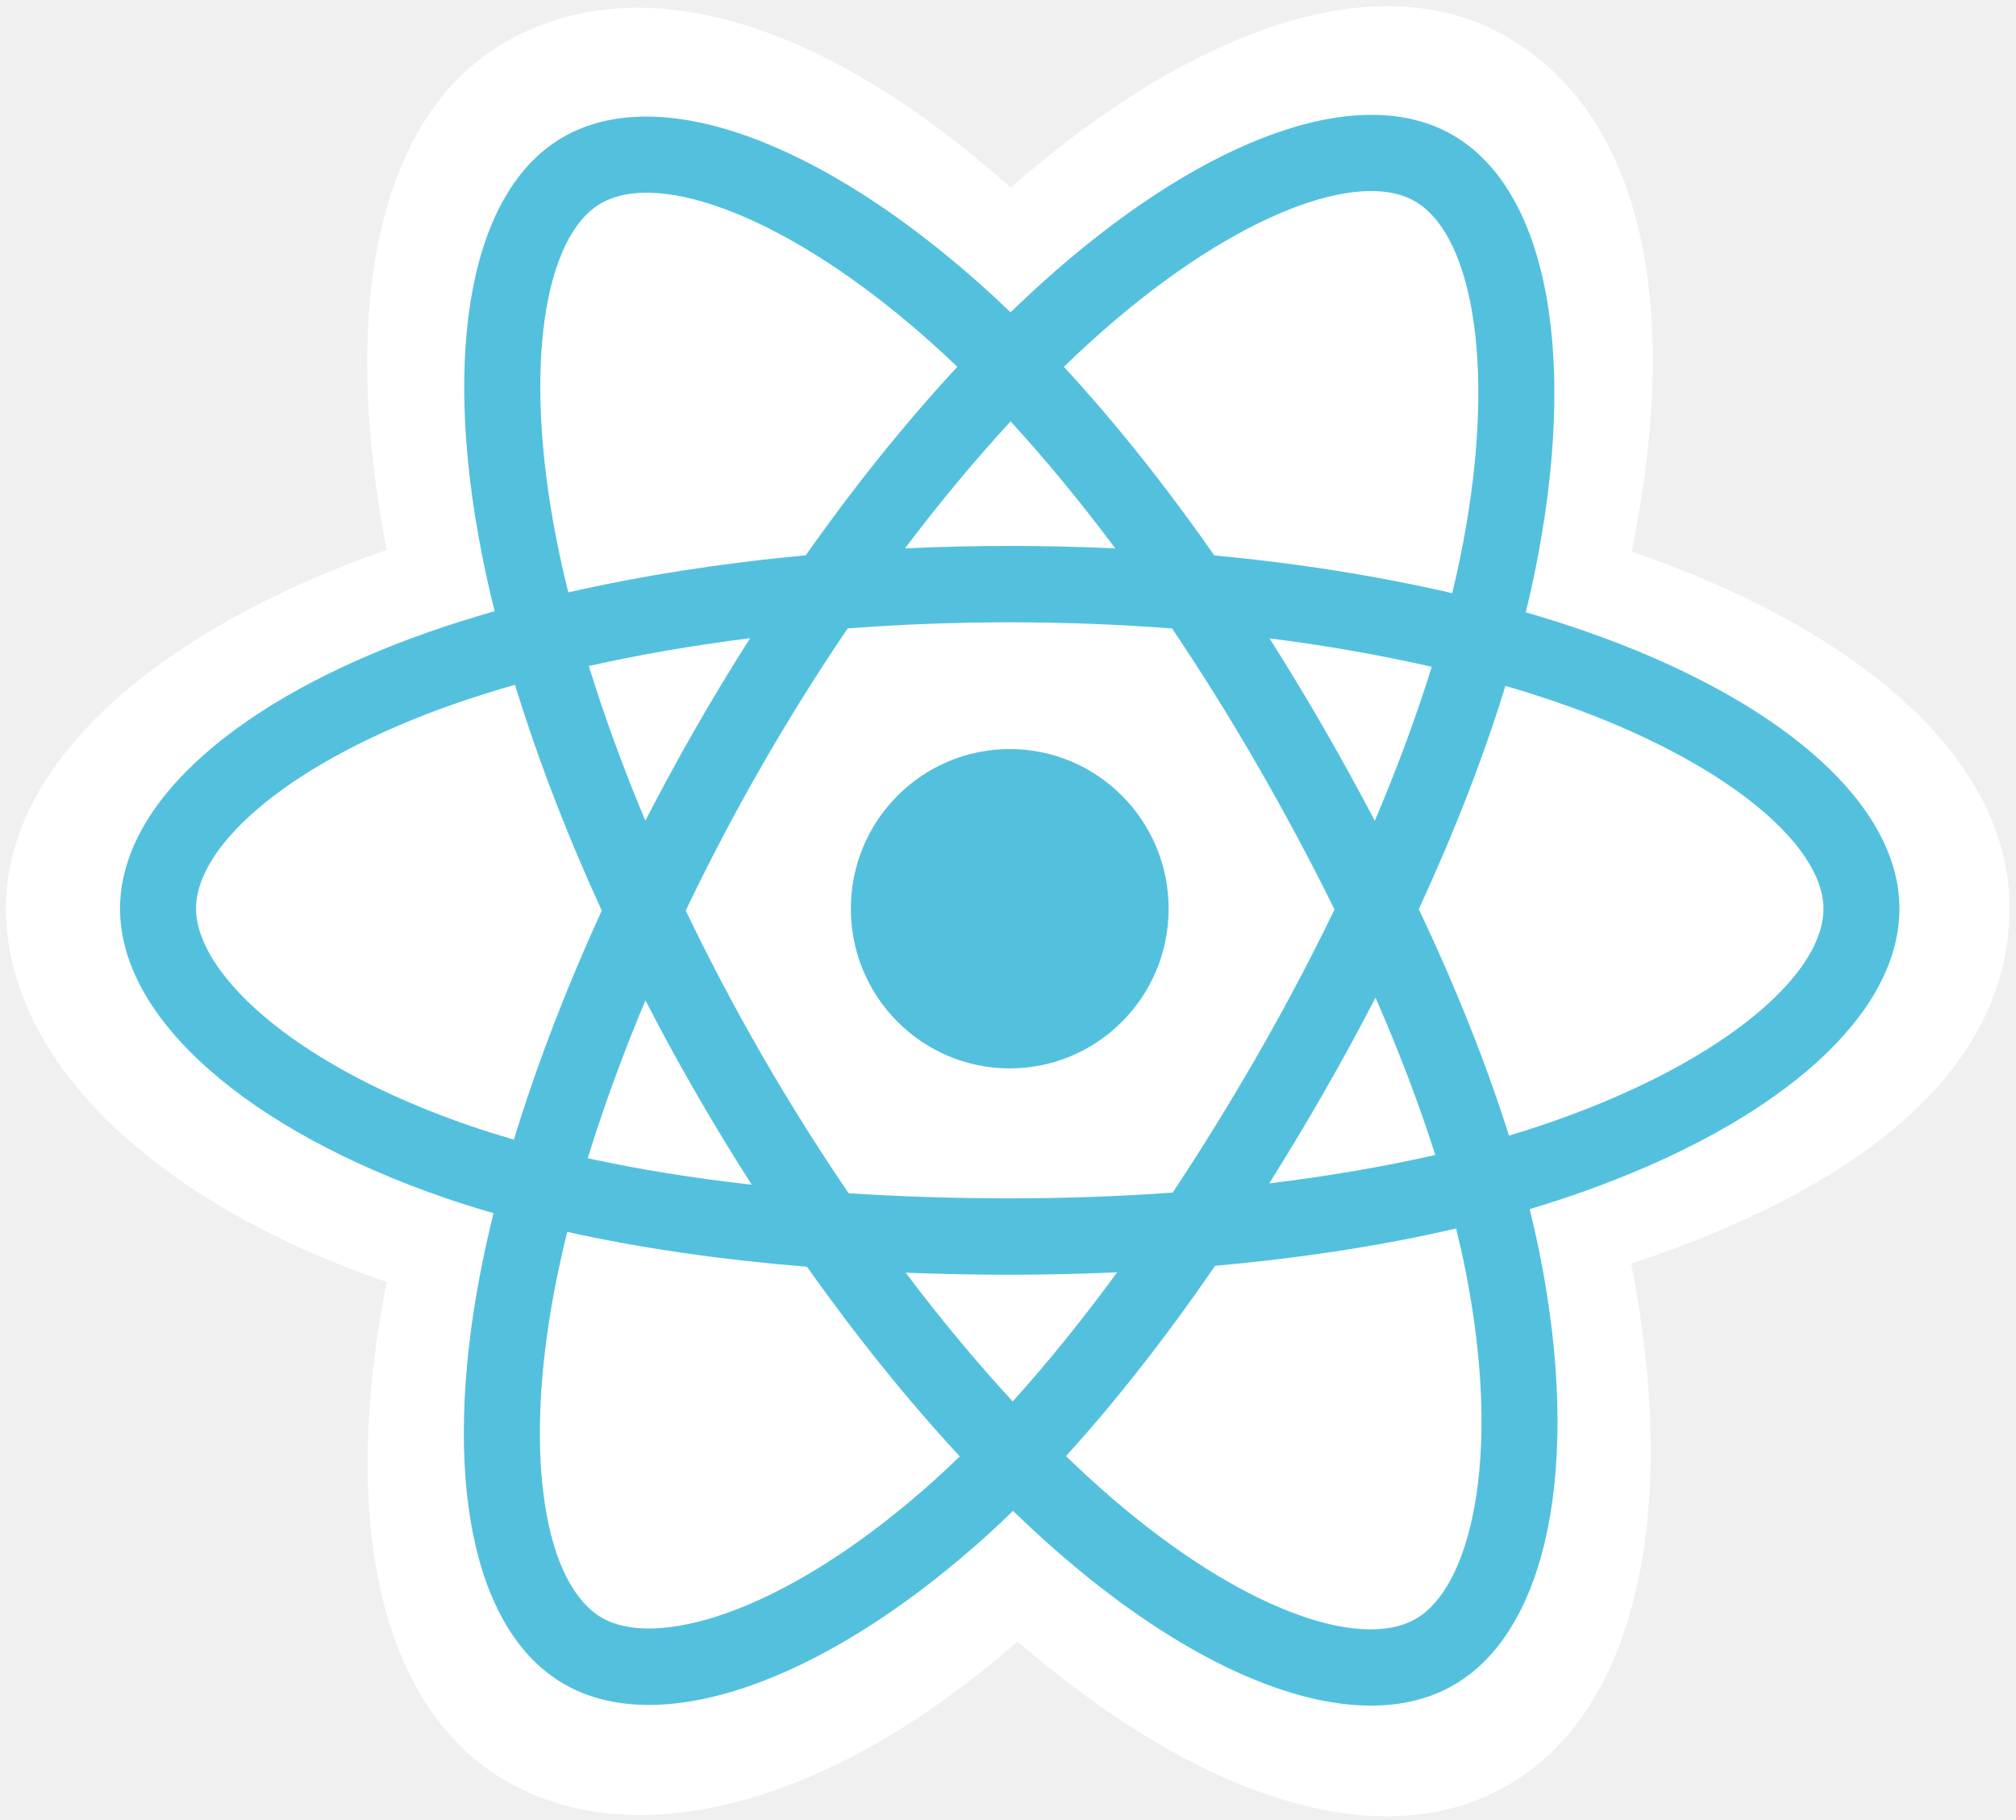
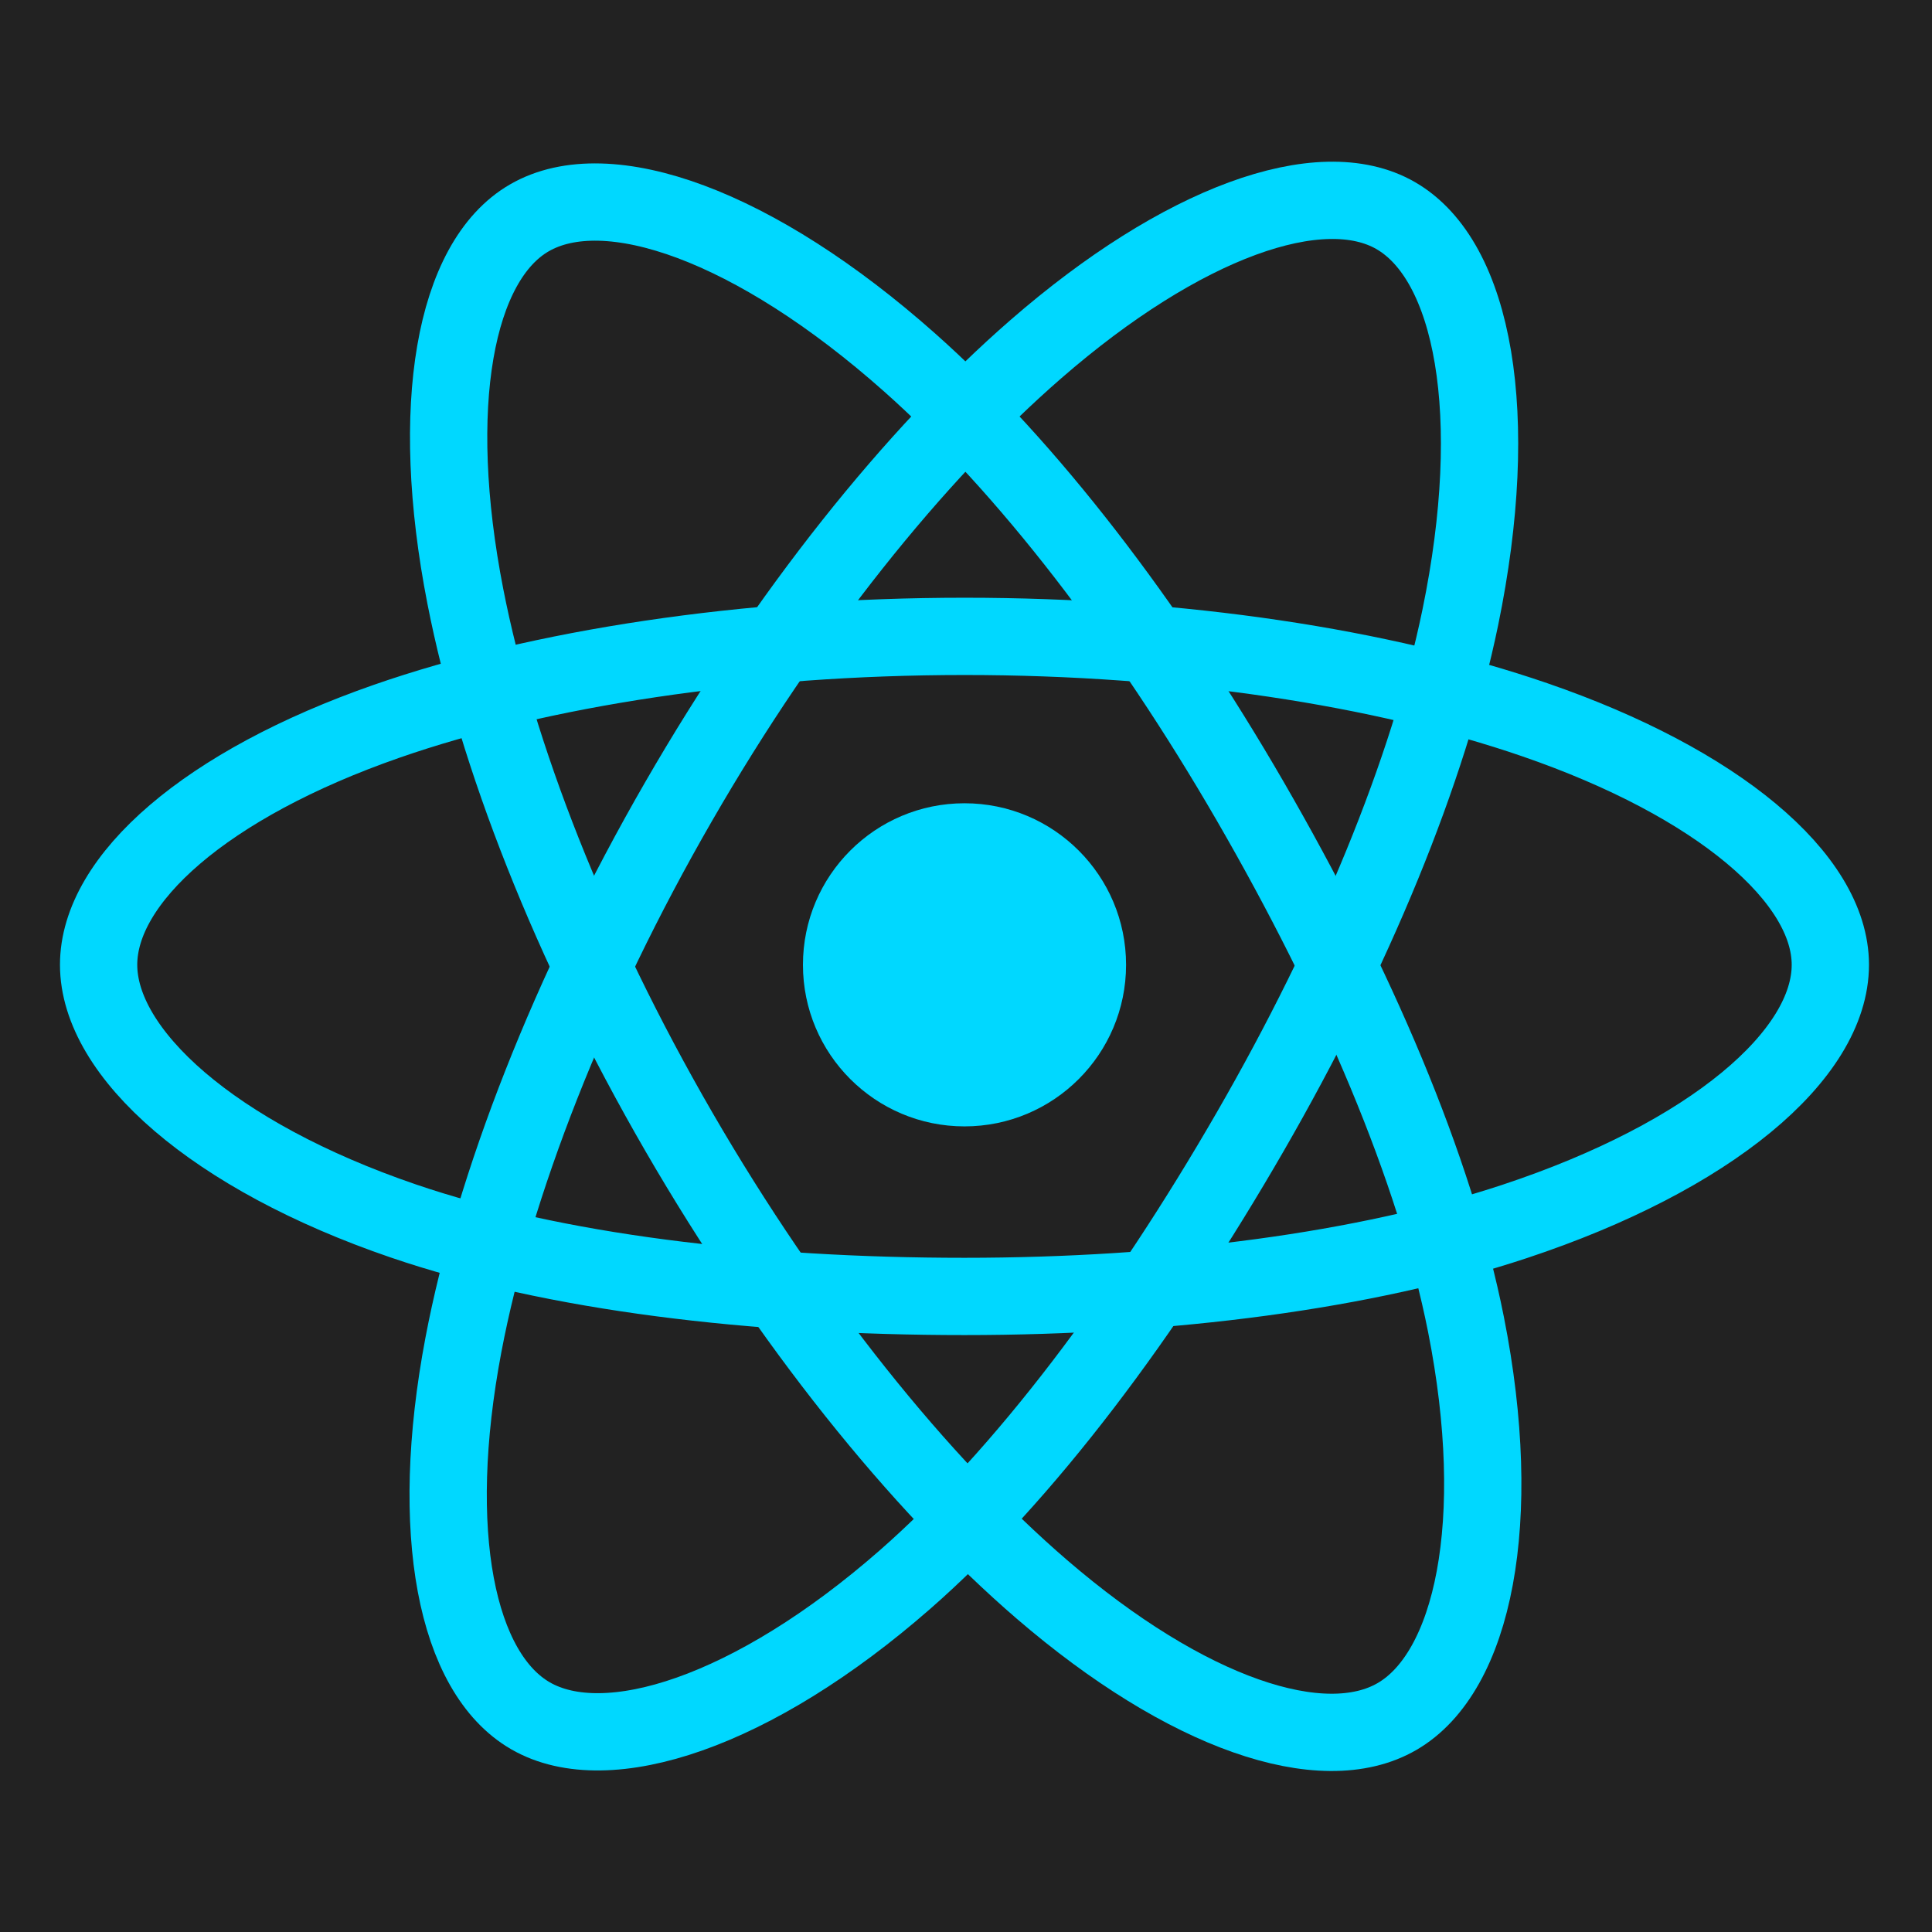
- <svg xmlns="http://www.w3.org/2000/svg" width="72" height="65" viewBox="0 0 72 65" fill="none">
-   <path d="M0.212 32.429C0.212 37.86 5.489 42.929 13.809 45.786C12.147 54.19 13.511 60.964 18.065 63.603C22.747 66.316 29.721 64.438 36.341 58.624C42.794 64.204 49.315 66.4 53.866 63.752C58.543 61.032 59.965 53.799 58.258 45.132C66.923 42.254 71.77 37.931 71.77 32.429C71.77 27.125 66.484 22.536 58.276 19.697C60.114 10.673 58.557 4.063 53.814 1.315C49.241 -1.335 42.644 0.975 36.096 6.7C29.285 0.623 22.752 -1.233 18.014 1.524C13.445 4.181 12.142 11.078 13.809 19.638C5.77 22.454 0.212 27.146 0.212 32.429Z" fill="white" />
-   <path d="M56.538 22.517C55.879 22.288 55.196 22.073 54.492 21.869C54.608 21.395 54.714 20.927 54.808 20.467C56.357 12.913 55.344 6.828 51.887 4.825C48.572 2.904 43.15 4.907 37.674 9.695C37.148 10.156 36.619 10.643 36.092 11.154C35.74 10.816 35.389 10.489 35.039 10.177C29.3 5.057 23.547 2.899 20.093 4.908C16.781 6.835 15.8 12.556 17.194 19.714C17.329 20.405 17.486 21.111 17.664 21.829C16.85 22.062 16.064 22.309 15.312 22.573C8.584 24.93 4.287 28.624 4.287 32.455C4.287 36.413 8.9 40.382 15.908 42.789C16.461 42.979 17.035 43.159 17.626 43.329C17.434 44.106 17.267 44.867 17.127 45.609C15.798 52.643 16.836 58.228 20.139 60.143C23.551 62.12 29.277 60.087 34.853 55.19C35.294 54.803 35.736 54.392 36.179 53.962C36.754 54.518 37.327 55.044 37.897 55.537C43.298 60.207 48.633 62.093 51.933 60.173C55.342 58.19 56.449 52.19 55.011 44.89C54.901 44.333 54.773 43.763 54.63 43.183C55.032 43.064 55.427 42.941 55.812 42.812C63.097 40.387 67.837 36.466 67.837 32.455C67.837 28.61 63.402 24.891 56.538 22.517Z" fill="#53C1DE" />
-   <path d="M54.958 40.223C54.611 40.339 54.254 40.45 53.891 40.559C53.086 38 52.001 35.279 50.672 32.469C51.94 29.725 52.984 27.039 53.765 24.497C54.416 24.686 55.047 24.886 55.654 25.096C61.535 27.13 65.123 30.138 65.123 32.455C65.123 34.924 61.248 38.129 54.958 40.223ZM52.348 45.42C52.984 48.648 53.075 51.566 52.653 53.848C52.275 55.898 51.514 57.265 50.573 57.812C48.57 58.977 44.287 57.463 39.668 53.469C39.139 53.011 38.605 52.522 38.07 52.005C39.861 50.037 41.65 47.749 43.397 45.208C46.469 44.934 49.372 44.487 52.004 43.875C52.133 44.401 52.249 44.916 52.348 45.42ZM25.953 57.611C23.996 58.305 22.438 58.325 21.496 57.779C19.491 56.617 18.658 52.133 19.794 46.117C19.925 45.428 20.08 44.721 20.258 43.997C22.861 44.576 25.743 44.992 28.822 45.243C30.581 47.729 32.422 50.014 34.278 52.015C33.872 52.409 33.468 52.783 33.067 53.136C30.601 55.301 28.13 56.838 25.953 57.611ZM16.786 40.208C13.687 39.144 11.128 37.76 9.374 36.251C7.798 34.895 7.002 33.548 7.002 32.455C7.002 30.13 10.452 27.164 16.206 25.148C16.904 24.904 17.635 24.673 18.393 24.457C19.189 27.056 20.232 29.774 21.491 32.522C20.215 35.311 19.157 38.072 18.354 40.701C17.814 40.545 17.29 40.381 16.786 40.208ZM19.859 19.19C18.664 13.057 19.457 8.43 21.453 7.269C23.58 6.032 28.281 7.796 33.236 12.217C33.553 12.499 33.871 12.795 34.19 13.101C32.343 15.093 30.519 17.361 28.776 19.833C25.787 20.111 22.926 20.558 20.296 21.157C20.13 20.489 19.984 19.832 19.859 19.19ZM47.271 25.992C46.642 24.9 45.997 23.835 45.339 22.798C47.367 23.056 49.309 23.398 51.134 23.816C50.586 25.58 49.903 27.424 49.1 29.315C48.523 28.215 47.913 27.106 47.271 25.992ZM36.093 15.051C37.345 16.414 38.599 17.936 39.832 19.587C38.589 19.528 37.331 19.498 36.062 19.498C34.806 19.498 33.556 19.528 32.321 19.585C33.556 17.95 34.821 16.43 36.093 15.051ZM24.842 26.011C24.214 27.105 23.616 28.208 23.048 29.312C22.258 27.428 21.581 25.576 21.029 23.787C22.842 23.379 24.776 23.046 26.79 22.793C26.123 23.839 25.472 24.913 24.842 26.01V26.011ZM26.848 42.312C24.767 42.079 22.804 41.763 20.991 41.366C21.553 39.545 22.244 37.653 23.051 35.728C23.62 36.833 24.221 37.936 24.853 39.033H24.853C25.497 40.15 26.164 41.245 26.848 42.312ZM36.168 50.052C34.881 48.657 33.597 47.114 32.344 45.454C33.561 45.502 34.801 45.527 36.062 45.527C37.358 45.527 38.638 45.498 39.898 45.441C38.661 47.131 37.411 48.676 36.168 50.052ZM49.126 35.63C49.975 37.576 50.691 39.458 51.26 41.248C49.417 41.67 47.428 42.01 45.331 42.263C45.991 41.213 46.642 40.129 47.282 39.014C47.93 37.886 48.544 36.756 49.126 35.63ZM44.931 37.651C43.937 39.382 42.917 41.034 41.882 42.594C39.996 42.729 38.048 42.799 36.062 42.799C34.085 42.799 32.161 42.737 30.308 42.616C29.231 41.036 28.189 39.379 27.202 37.666H27.202C26.218 35.957 25.312 34.234 24.491 32.521C25.312 30.803 26.215 29.078 27.194 27.373L27.194 27.373C28.175 25.663 29.208 24.014 30.275 22.444C32.165 22.3 34.103 22.226 36.062 22.226H36.062C38.03 22.226 39.97 22.301 41.86 22.446C42.91 24.005 43.936 25.648 44.922 27.358C45.918 29.088 46.834 30.802 47.661 32.482C46.836 34.191 45.923 35.922 44.931 37.651ZM50.531 7.188C52.659 8.421 53.487 13.395 52.15 19.916C52.064 20.332 51.968 20.756 51.864 21.186C49.227 20.574 46.364 20.119 43.367 19.837C41.621 17.338 39.811 15.067 37.995 13.1C38.483 12.628 38.971 12.178 39.456 11.753C44.148 7.65 48.533 6.03 50.531 7.188Z" fill="white" />
-   <path d="M36.062 26.753C39.196 26.753 41.737 29.306 41.737 32.455C41.737 35.605 39.196 38.158 36.062 38.158C32.928 38.158 30.387 35.605 30.387 32.455C30.387 29.306 32.928 26.753 36.062 26.753Z" fill="#53C1DE" />
+ <svg xmlns="http://www.w3.org/2000/svg" id="Layer_2" viewBox="0 0 3618.6 3618.6" width="3618.6" height="3618.6">
+   <style>.st0{fill:#222}.st1{fill:#00d8ff}.st2{fill:none;stroke:#00d8ff;stroke-width:144.746;stroke-miterlimit:10}</style>
+   <path class="st0" d="M0 0h3618.6v3618.6H0z" />
+   <circle class="st1" cx="1806.5" cy="1807.1" r="302.6" />
+   <path class="st2" d="M1806.5 1191.9c406.2 0 783.6 58.3 1068.1 156.2 342.8 118 553.6 296.9 553.6 458.9 0 168.8-223.4 358.9-591.5 480.8-278.3 92.2-644.6 140.4-1030.2 140.4-395.4 0-769.7-45.2-1051.2-141.4-356.1-121.7-570.6-314.2-570.6-479.8 0-160.7 201.3-338.2 539.3-456 285.6-99.5 672.3-159.1 1082.5-159.1z" />
+   <path class="st2" d="M1271 1501.3c202.9-351.9 442-649.7 669-847.2 273.5-238 533.8-331.2 674.1-250.3 146.2 84.3 199.3 372.8 121 752.7-59.2 287.2-200.4 628.5-393.1 962.6-197.5 342.5-423.7 644.2-647.6 840-283.3 247.7-557.3 337.3-700.7 254.6-139.2-80.3-192.4-343.3-125.7-695 56.4-297.4 198-662.1 403-1017.4z" />
+   <path class="st2" d="M1271.5 2119.8c-203.5-351.6-342.1-707.4-399.9-1002.7-69.6-355.8-20.4-627.9 119.8-709 146.1-84.6 422.5 13.5 712.5 271 219.3 194.7 444.4 487.5 637.6 821.3 198.1 342.2 346.6 688.8 404.3 980.5 73.1 369.2 13.9 651.3-129.4 734.2-139.1 80.5-393.5-4.7-664.9-238.2-229.2-197.3-474.5-502.1-680-857.1z" />
</svg>
